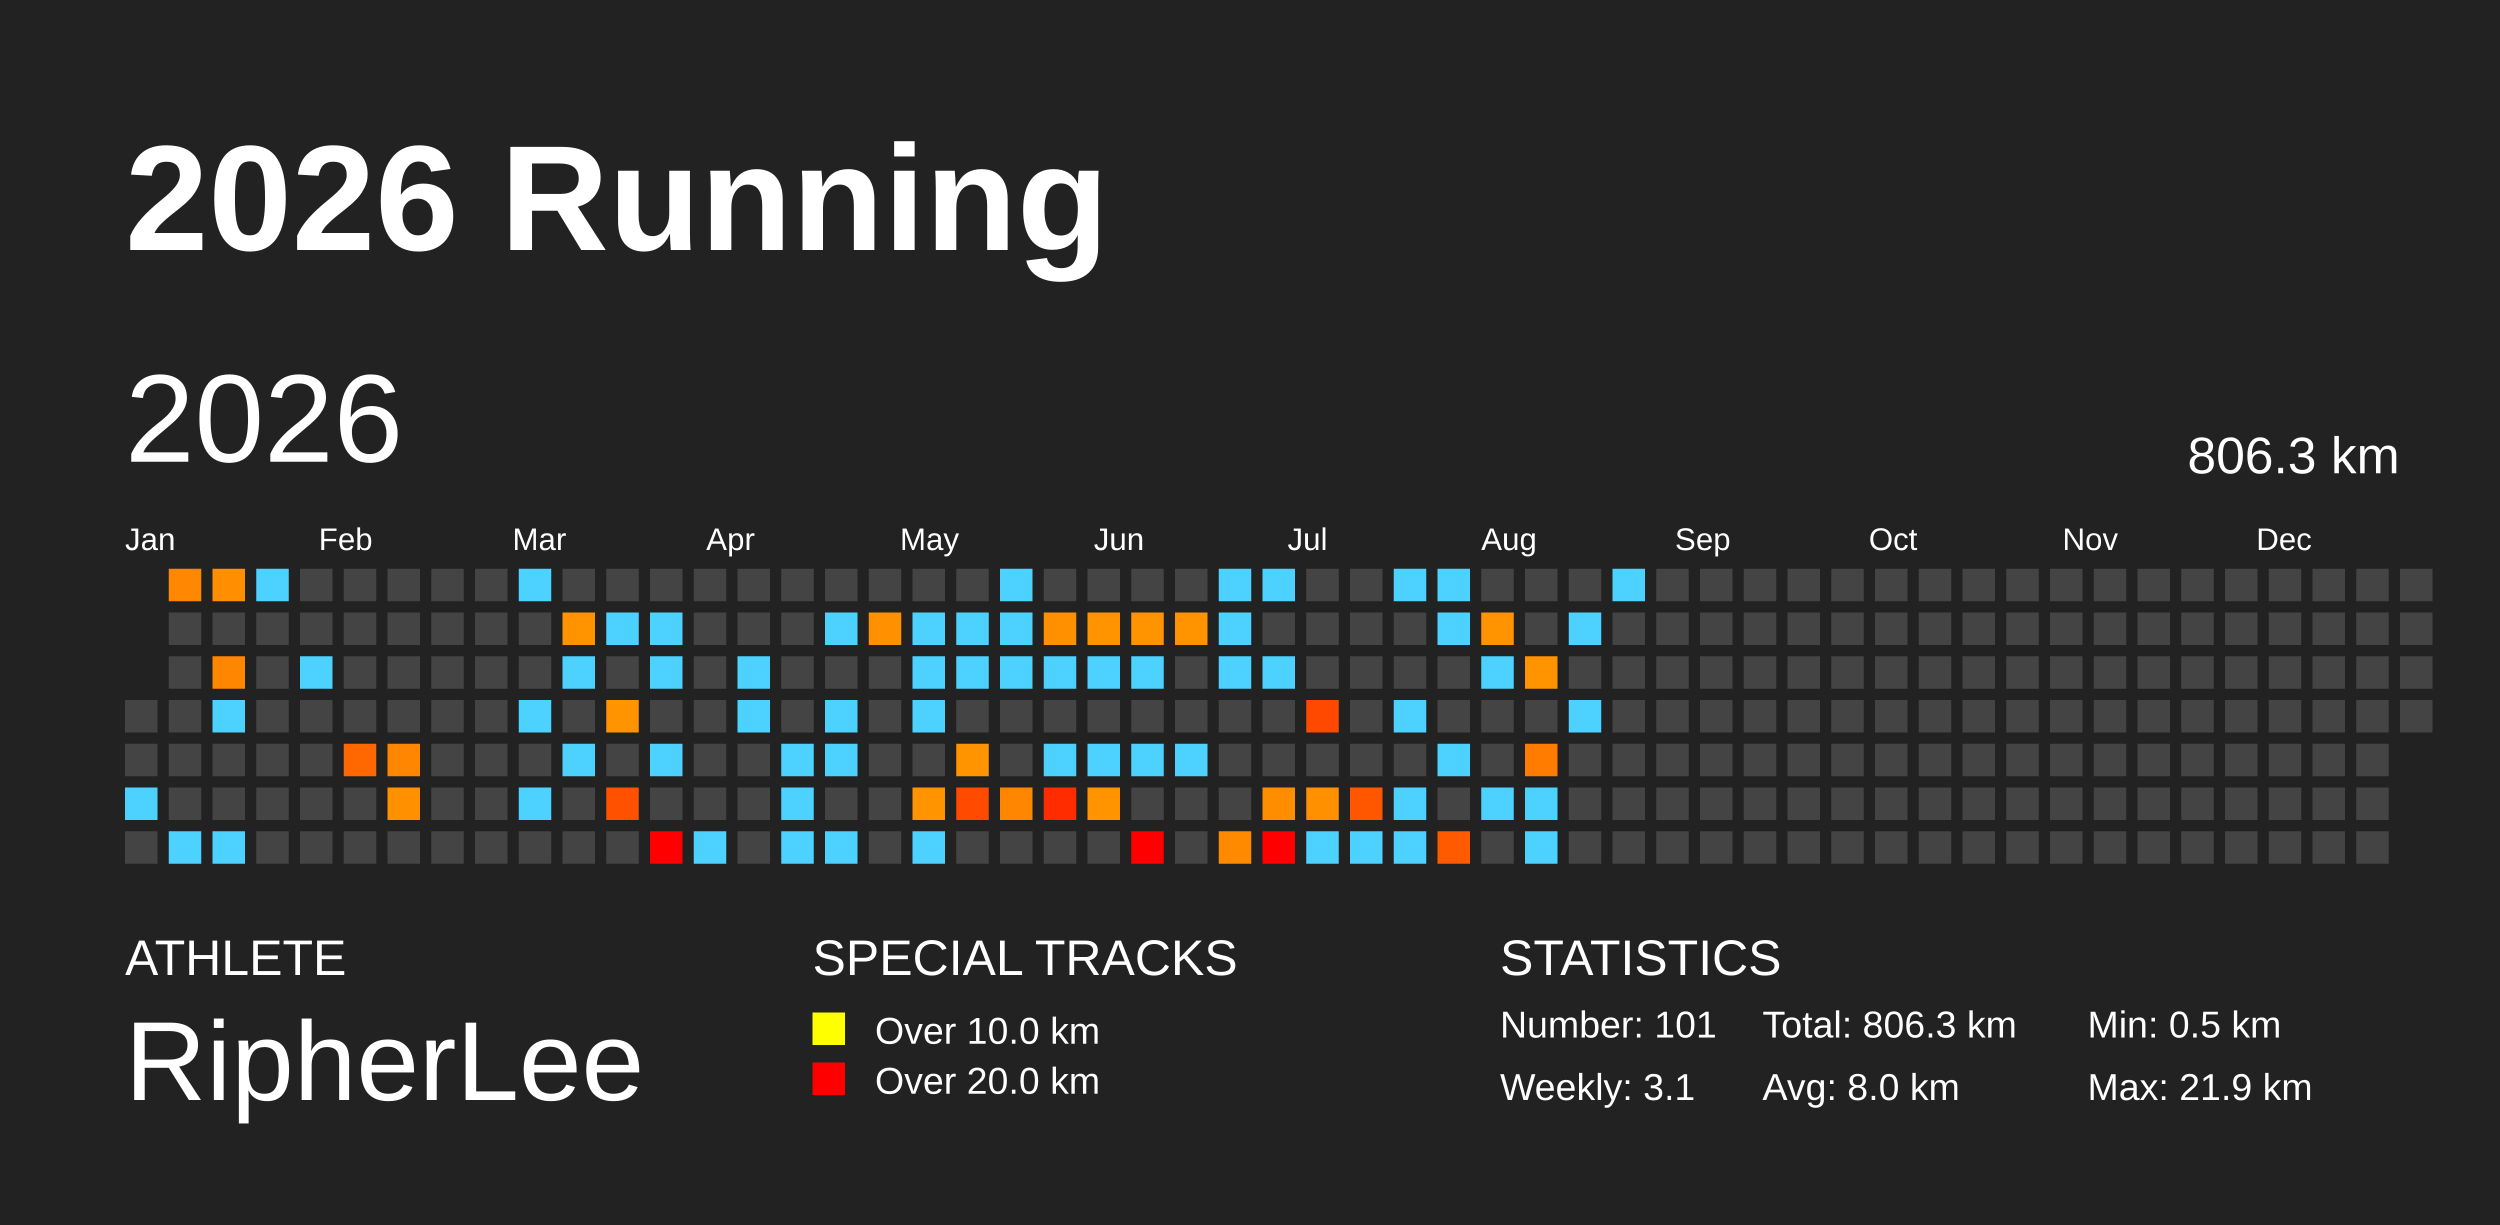
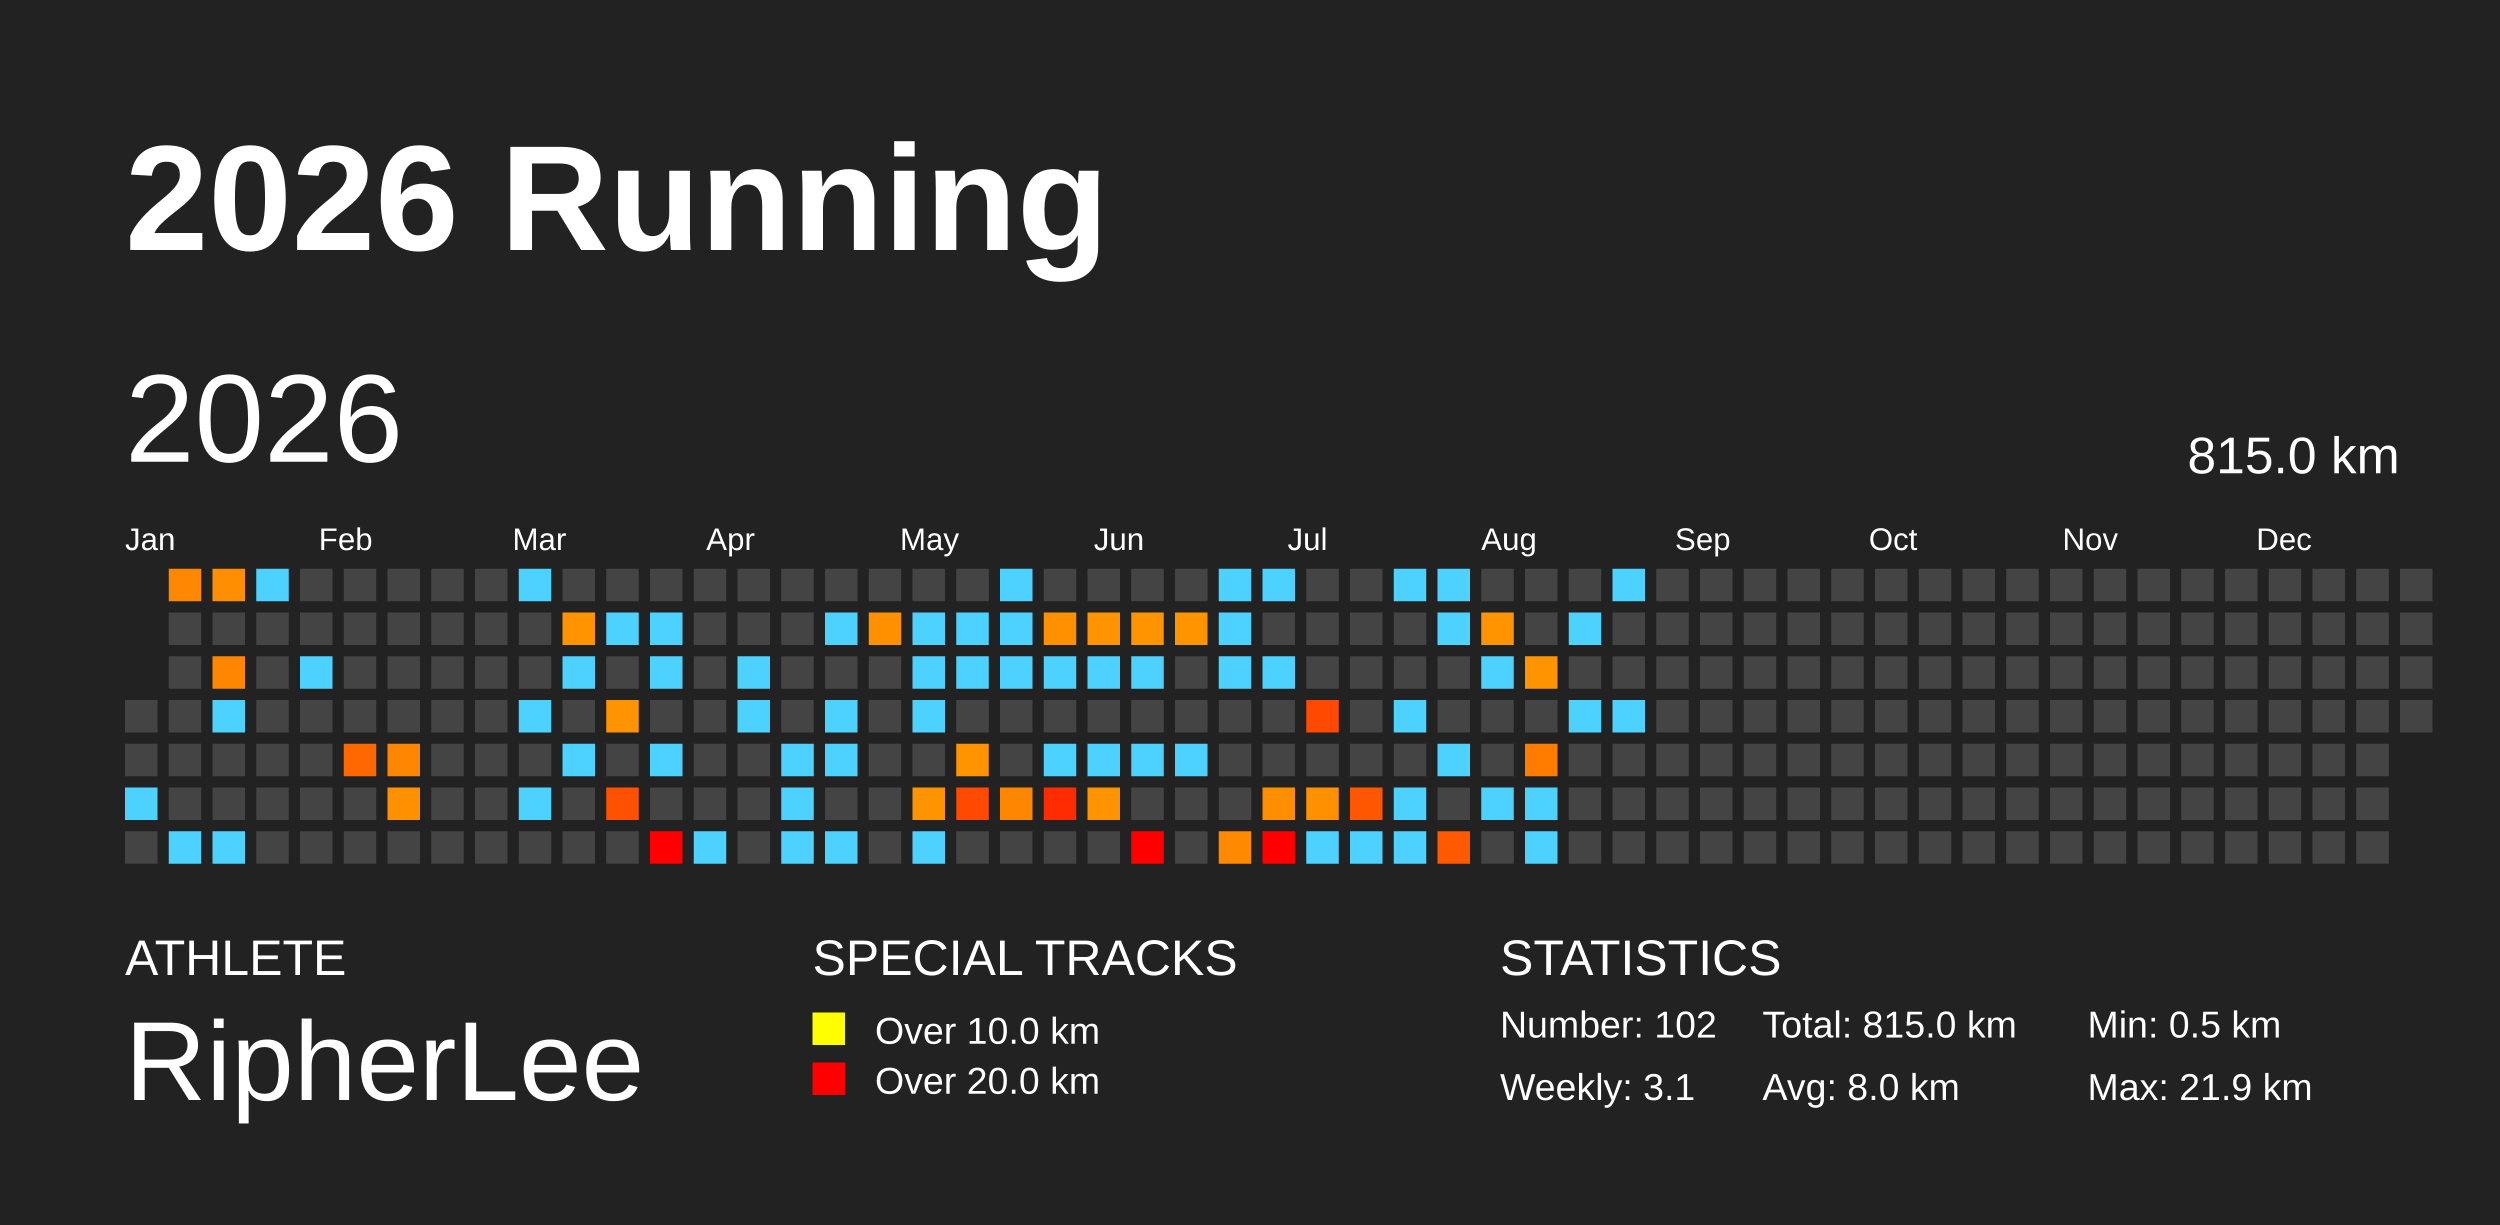
<svg xmlns="http://www.w3.org/2000/svg" baseProfile="full" height="98mm" version="1.1" viewBox="0,0,200,98" width="200mm">
  <defs />
  <rect fill="#222222" height="98" width="200" x="0" y="0" />
  <text fill="#FFFFFF" style="font-size:12px; font-family:Arial; font-weight:bold;" x="10" y="20">2026 Running</text>
  <text fill="#FFFFFF" style="font-size:4px; font-family:Arial" x="10" y="78">ATHLETE</text>
  <text fill="#FFFFFF" style="font-size:9px; font-family:Arial" x="10" y="88">RipherLee</text>
  <text fill="#FFFFFF" style="font-size:4px; font-family:Arial" x="65" y="78">SPECIAL TRACKS</text>
  <rect fill="yellow" height="2.6" width="2.6" x="65" y="81" />
  <text fill="#FFFFFF" style="font-size:3px; font-family:Arial" x="70" y="83.5">Over 10.0 km</text>
  <rect fill="red" height="2.6" width="2.6" x="65" y="85" />
  <text fill="#FFFFFF" style="font-size:3px; font-family:Arial" x="70" y="87.5">Over 20.0 km</text>
  <text fill="#FFFFFF" style="font-size:4px; font-family:Arial" x="120" y="78">STATISTICS</text>
-   <text fill="#FFFFFF" style="font-size:3px; font-family:Arial" x="120" y="83">Number: 101</text>
+   <text fill="#FFFFFF" style="font-size:3px; font-family:Arial" x="120" y="83">Number: 102</text>
  <text fill="#FFFFFF" style="font-size:3px; font-family:Arial" x="120" y="88">Weekly: 3.1</text>
-   <text fill="#FFFFFF" style="font-size:3px; font-family:Arial" x="141" y="83">Total: 806.3 km</text>
+   <text fill="#FFFFFF" style="font-size:3px; font-family:Arial" x="141" y="83">Total: 815.0 km</text>
  <text fill="#FFFFFF" style="font-size:3px; font-family:Arial" x="141" y="88">Avg: 8.0 km</text>
  <text fill="#FFFFFF" style="font-size:3px; font-family:Arial" x="167" y="83">Min: 0.5 km</text>
  <text fill="#FFFFFF" style="font-size:3px; font-family:Arial" x="167" y="88">Max: 21.9 km</text>
  <text dominant-baseline="hanging" fill="#FFFFFF" style="font-size:10.0px; font-family:Arial;" x="10" y="30">2026</text>
-   <text dominant-baseline="hanging" fill="#FFFFFF" style="font-size:4.125px; font-family:Arial;" x="175" y="35">806.3 km</text>
+   <text dominant-baseline="hanging" fill="#FFFFFF" style="font-size:4.125px; font-family:Arial;" x="175" y="35">815.0 km</text>
  <text fill="#FFFFFF" style="font-size:2.5px; font-family:Arial" x="10.0" y="44">Jan</text>
  <text fill="#FFFFFF" style="font-size:2.5px; font-family:Arial" x="25.5" y="44">Feb</text>
  <text fill="#FFFFFF" style="font-size:2.5px; font-family:Arial" x="41.0" y="44">Mar</text>
  <text fill="#FFFFFF" style="font-size:2.5px; font-family:Arial" x="56.5" y="44">Apr</text>
  <text fill="#FFFFFF" style="font-size:2.5px; font-family:Arial" x="72.0" y="44">May</text>
  <text fill="#FFFFFF" style="font-size:2.5px; font-family:Arial" x="87.5" y="44">Jun</text>
  <text fill="#FFFFFF" style="font-size:2.5px; font-family:Arial" x="103.0" y="44">Jul</text>
  <text fill="#FFFFFF" style="font-size:2.5px; font-family:Arial" x="118.5" y="44">Aug</text>
  <text fill="#FFFFFF" style="font-size:2.5px; font-family:Arial" x="134.0" y="44">Sep</text>
  <text fill="#FFFFFF" style="font-size:2.5px; font-family:Arial" x="149.5" y="44">Oct</text>
  <text fill="#FFFFFF" style="font-size:2.5px; font-family:Arial" x="165.0" y="44">Nov</text>
  <text fill="#FFFFFF" style="font-size:2.5px; font-family:Arial" x="180.5" y="44">Dec</text>
  <rect fill="#444444" height="2.6" width="2.6" x="10.0" y="56.0" />
  <rect fill="#444444" height="2.6" width="2.6" x="10.0" y="59.5" />
  <rect fill="#4dd2ff" height="2.6" width="2.6" x="10.0" y="63.0" />
  <rect fill="#444444" height="2.6" width="2.6" x="10.0" y="66.5" />
  <rect fill="#ff8800" height="2.6" width="2.6" x="13.5" y="45.5" />
  <rect fill="#444444" height="2.6" width="2.6" x="13.5" y="49.0" />
  <rect fill="#444444" height="2.6" width="2.6" x="13.5" y="52.5" />
  <rect fill="#444444" height="2.6" width="2.6" x="13.5" y="56.0" />
  <rect fill="#444444" height="2.6" width="2.6" x="13.5" y="59.5" />
  <rect fill="#444444" height="2.6" width="2.6" x="13.5" y="63.0" />
  <rect fill="#4dd2ff" height="2.6" width="2.6" x="13.5" y="66.5" />
  <rect fill="#ff8f00" height="2.6" width="2.6" x="17.0" y="45.5" />
  <rect fill="#444444" height="2.6" width="2.6" x="17.0" y="49.0" />
  <rect fill="#ff8600" height="2.6" width="2.6" x="17.0" y="52.5" />
  <rect fill="#4dd2ff" height="2.6" width="2.6" x="17.0" y="56.0" />
  <rect fill="#444444" height="2.6" width="2.6" x="17.0" y="59.5" />
  <rect fill="#444444" height="2.6" width="2.6" x="17.0" y="63.0" />
  <rect fill="#4dd2ff" height="2.6" width="2.6" x="17.0" y="66.5" />
  <rect fill="#4dd2ff" height="2.6" width="2.6" x="20.5" y="45.5" />
  <rect fill="#444444" height="2.6" width="2.6" x="20.5" y="49.0" />
  <rect fill="#444444" height="2.6" width="2.6" x="20.5" y="52.5" />
  <rect fill="#444444" height="2.6" width="2.6" x="20.5" y="56.0" />
  <rect fill="#444444" height="2.6" width="2.6" x="20.5" y="59.5" />
  <rect fill="#444444" height="2.6" width="2.6" x="20.5" y="63.0" />
  <rect fill="#444444" height="2.6" width="2.6" x="20.5" y="66.5" />
  <rect fill="#444444" height="2.6" width="2.6" x="24.0" y="45.5" />
  <rect fill="#444444" height="2.6" width="2.6" x="24.0" y="49.0" />
  <rect fill="#4dd2ff" height="2.6" width="2.6" x="24.0" y="52.5" />
  <rect fill="#444444" height="2.6" width="2.6" x="24.0" y="56.0" />
  <rect fill="#444444" height="2.6" width="2.6" x="24.0" y="59.5" />
  <rect fill="#444444" height="2.6" width="2.6" x="24.0" y="63.0" />
  <rect fill="#444444" height="2.6" width="2.6" x="24.0" y="66.5" />
  <rect fill="#444444" height="2.6" width="2.6" x="27.5" y="45.5" />
  <rect fill="#444444" height="2.6" width="2.6" x="27.5" y="49.0" />
  <rect fill="#444444" height="2.6" width="2.6" x="27.5" y="52.5" />
  <rect fill="#444444" height="2.6" width="2.6" x="27.5" y="56.0" />
  <rect fill="#ff6800" height="2.6" width="2.6" x="27.5" y="59.5" />
  <rect fill="#444444" height="2.6" width="2.6" x="27.5" y="63.0" />
  <rect fill="#444444" height="2.6" width="2.6" x="27.5" y="66.5" />
  <rect fill="#444444" height="2.6" width="2.6" x="31.0" y="45.5" />
  <rect fill="#444444" height="2.6" width="2.6" x="31.0" y="49.0" />
  <rect fill="#444444" height="2.6" width="2.6" x="31.0" y="52.5" />
  <rect fill="#444444" height="2.6" width="2.6" x="31.0" y="56.0" />
  <rect fill="#ff8600" height="2.6" width="2.6" x="31.0" y="59.5" />
  <rect fill="#ff9100" height="2.6" width="2.6" x="31.0" y="63.0" />
  <rect fill="#444444" height="2.6" width="2.6" x="31.0" y="66.5" />
  <rect fill="#444444" height="2.6" width="2.6" x="34.5" y="45.5" />
  <rect fill="#444444" height="2.6" width="2.6" x="34.5" y="49.0" />
  <rect fill="#444444" height="2.6" width="2.6" x="34.5" y="52.5" />
  <rect fill="#444444" height="2.6" width="2.6" x="34.5" y="56.0" />
  <rect fill="#444444" height="2.6" width="2.6" x="34.5" y="59.5" />
  <rect fill="#444444" height="2.6" width="2.6" x="34.5" y="63.0" />
  <rect fill="#444444" height="2.6" width="2.6" x="34.5" y="66.5" />
  <rect fill="#444444" height="2.6" width="2.6" x="38.0" y="45.5" />
  <rect fill="#444444" height="2.6" width="2.6" x="38.0" y="49.0" />
  <rect fill="#444444" height="2.6" width="2.6" x="38.0" y="52.5" />
  <rect fill="#444444" height="2.6" width="2.6" x="38.0" y="56.0" />
  <rect fill="#444444" height="2.6" width="2.6" x="38.0" y="59.5" />
  <rect fill="#444444" height="2.6" width="2.6" x="38.0" y="63.0" />
  <rect fill="#444444" height="2.6" width="2.6" x="38.0" y="66.5" />
  <rect fill="#4dd2ff" height="2.6" width="2.6" x="41.5" y="45.5" />
  <rect fill="#444444" height="2.6" width="2.6" x="41.5" y="49.0" />
  <rect fill="#444444" height="2.6" width="2.6" x="41.5" y="52.5" />
  <rect fill="#4dd2ff" height="2.6" width="2.6" x="41.5" y="56.0" />
  <rect fill="#444444" height="2.6" width="2.6" x="41.5" y="59.5" />
  <rect fill="#4dd2ff" height="2.6" width="2.6" x="41.5" y="63.0" />
  <rect fill="#444444" height="2.6" width="2.6" x="41.5" y="66.5" />
  <rect fill="#444444" height="2.6" width="2.6" x="45.0" y="45.5" />
  <rect fill="#ff9400" height="2.6" width="2.6" x="45.0" y="49.0" />
  <rect fill="#4dd2ff" height="2.6" width="2.6" x="45.0" y="52.5" />
  <rect fill="#444444" height="2.6" width="2.6" x="45.0" y="56.0" />
  <rect fill="#4dd2ff" height="2.6" width="2.6" x="45.0" y="59.5" />
  <rect fill="#444444" height="2.6" width="2.6" x="45.0" y="63.0" />
  <rect fill="#444444" height="2.6" width="2.6" x="45.0" y="66.5" />
  <rect fill="#444444" height="2.6" width="2.6" x="48.5" y="45.5" />
  <rect fill="#4dd2ff" height="2.6" width="2.6" x="48.5" y="49.0" />
  <rect fill="#444444" height="2.6" width="2.6" x="48.5" y="52.5" />
  <rect fill="#ff9400" height="2.6" width="2.6" x="48.5" y="56.0" />
  <rect fill="#444444" height="2.6" width="2.6" x="48.5" y="59.5" />
  <rect fill="#ff5100" height="2.6" width="2.6" x="48.5" y="63.0" />
  <rect fill="#444444" height="2.6" width="2.6" x="48.5" y="66.5" />
  <rect fill="#444444" height="2.6" width="2.6" x="52.0" y="45.5" />
  <rect fill="#4dd2ff" height="2.6" width="2.6" x="52.0" y="49.0" />
  <rect fill="#4dd2ff" height="2.6" width="2.6" x="52.0" y="52.5" />
  <rect fill="#444444" height="2.6" width="2.6" x="52.0" y="56.0" />
  <rect fill="#4dd2ff" height="2.6" width="2.6" x="52.0" y="59.5" />
  <rect fill="#444444" height="2.6" width="2.6" x="52.0" y="63.0" />
  <rect fill="red" height="2.6" width="2.6" x="52.0" y="66.5" />
  <rect fill="#444444" height="2.6" width="2.6" x="55.5" y="45.5" />
  <rect fill="#444444" height="2.6" width="2.6" x="55.5" y="49.0" />
  <rect fill="#444444" height="2.6" width="2.6" x="55.5" y="52.5" />
  <rect fill="#444444" height="2.6" width="2.6" x="55.5" y="56.0" />
  <rect fill="#444444" height="2.6" width="2.6" x="55.5" y="59.5" />
  <rect fill="#444444" height="2.6" width="2.6" x="55.5" y="63.0" />
  <rect fill="#4dd2ff" height="2.6" width="2.6" x="55.5" y="66.5" />
  <rect fill="#444444" height="2.6" width="2.6" x="59.0" y="45.5" />
  <rect fill="#444444" height="2.6" width="2.6" x="59.0" y="49.0" />
  <rect fill="#4dd2ff" height="2.6" width="2.6" x="59.0" y="52.5" />
  <rect fill="#4dd2ff" height="2.6" width="2.6" x="59.0" y="56.0" />
  <rect fill="#444444" height="2.6" width="2.6" x="59.0" y="59.5" />
  <rect fill="#444444" height="2.6" width="2.6" x="59.0" y="63.0" />
  <rect fill="#444444" height="2.6" width="2.6" x="59.0" y="66.5" />
  <rect fill="#444444" height="2.6" width="2.6" x="62.5" y="45.5" />
  <rect fill="#444444" height="2.6" width="2.6" x="62.5" y="49.0" />
  <rect fill="#444444" height="2.6" width="2.6" x="62.5" y="52.5" />
  <rect fill="#444444" height="2.6" width="2.6" x="62.5" y="56.0" />
  <rect fill="#4dd2ff" height="2.6" width="2.6" x="62.5" y="59.5" />
  <rect fill="#4dd2ff" height="2.6" width="2.6" x="62.5" y="63.0" />
  <rect fill="#4dd2ff" height="2.6" width="2.6" x="62.5" y="66.5" />
  <rect fill="#444444" height="2.6" width="2.6" x="66.0" y="45.5" />
  <rect fill="#4dd2ff" height="2.6" width="2.6" x="66.0" y="49.0" />
  <rect fill="#444444" height="2.6" width="2.6" x="66.0" y="52.5" />
  <rect fill="#4dd2ff" height="2.6" width="2.6" x="66.0" y="56.0" />
  <rect fill="#4dd2ff" height="2.6" width="2.6" x="66.0" y="59.5" />
  <rect fill="#444444" height="2.6" width="2.6" x="66.0" y="63.0" />
  <rect fill="#4dd2ff" height="2.6" width="2.6" x="66.0" y="66.5" />
  <rect fill="#444444" height="2.6" width="2.6" x="69.5" y="45.5" />
  <rect fill="#ff9100" height="2.6" width="2.6" x="69.5" y="49.0" />
  <rect fill="#444444" height="2.6" width="2.6" x="69.5" y="52.5" />
  <rect fill="#444444" height="2.6" width="2.6" x="69.5" y="56.0" />
  <rect fill="#444444" height="2.6" width="2.6" x="69.5" y="59.5" />
  <rect fill="#444444" height="2.6" width="2.6" x="69.5" y="63.0" />
  <rect fill="#444444" height="2.6" width="2.6" x="69.5" y="66.5" />
  <rect fill="#444444" height="2.6" width="2.6" x="73.0" y="45.5" />
  <rect fill="#4dd2ff" height="2.6" width="2.6" x="73.0" y="49.0" />
  <rect fill="#4dd2ff" height="2.6" width="2.6" x="73.0" y="52.5" />
  <rect fill="#4dd2ff" height="2.6" width="2.6" x="73.0" y="56.0" />
  <rect fill="#444444" height="2.6" width="2.6" x="73.0" y="59.5" />
  <rect fill="#ff9400" height="2.6" width="2.6" x="73.0" y="63.0" />
  <rect fill="#4dd2ff" height="2.6" width="2.6" x="73.0" y="66.5" />
  <rect fill="#444444" height="2.6" width="2.6" x="76.5" y="45.5" />
  <rect fill="#4dd2ff" height="2.6" width="2.6" x="76.5" y="49.0" />
  <rect fill="#4dd2ff" height="2.6" width="2.6" x="76.5" y="52.5" />
  <rect fill="#444444" height="2.6" width="2.6" x="76.5" y="56.0" />
  <rect fill="#ff9300" height="2.6" width="2.6" x="76.5" y="59.5" />
  <rect fill="#ff4a00" height="2.6" width="2.6" x="76.5" y="63.0" />
  <rect fill="#444444" height="2.6" width="2.6" x="76.5" y="66.5" />
  <rect fill="#4dd2ff" height="2.6" width="2.6" x="80.0" y="45.5" />
  <rect fill="#4dd2ff" height="2.6" width="2.6" x="80.0" y="49.0" />
  <rect fill="#4dd2ff" height="2.6" width="2.6" x="80.0" y="52.5" />
  <rect fill="#444444" height="2.6" width="2.6" x="80.0" y="56.0" />
  <rect fill="#444444" height="2.6" width="2.6" x="80.0" y="59.5" />
  <rect fill="#ff8700" height="2.6" width="2.6" x="80.0" y="63.0" />
  <rect fill="#444444" height="2.6" width="2.6" x="80.0" y="66.5" />
  <rect fill="#444444" height="2.6" width="2.6" x="83.5" y="45.5" />
  <rect fill="#ff9000" height="2.6" width="2.6" x="83.5" y="49.0" />
  <rect fill="#4dd2ff" height="2.6" width="2.6" x="83.5" y="52.5" />
  <rect fill="#444444" height="2.6" width="2.6" x="83.5" y="56.0" />
  <rect fill="#4dd2ff" height="2.6" width="2.6" x="83.5" y="59.5" />
  <rect fill="#ff2c00" height="2.6" width="2.6" x="83.5" y="63.0" />
  <rect fill="#444444" height="2.6" width="2.6" x="83.5" y="66.5" />
  <rect fill="#444444" height="2.6" width="2.6" x="87.0" y="45.5" />
  <rect fill="#ff9400" height="2.6" width="2.6" x="87.0" y="49.0" />
  <rect fill="#4dd2ff" height="2.6" width="2.6" x="87.0" y="52.5" />
  <rect fill="#444444" height="2.6" width="2.6" x="87.0" y="56.0" />
  <rect fill="#4dd2ff" height="2.6" width="2.6" x="87.0" y="59.5" />
  <rect fill="#ff9300" height="2.6" width="2.6" x="87.0" y="63.0" />
  <rect fill="#444444" height="2.6" width="2.6" x="87.0" y="66.5" />
  <rect fill="#444444" height="2.6" width="2.6" x="90.5" y="45.5" />
  <rect fill="#ff9400" height="2.6" width="2.6" x="90.5" y="49.0" />
  <rect fill="#4dd2ff" height="2.6" width="2.6" x="90.5" y="52.5" />
  <rect fill="#444444" height="2.6" width="2.6" x="90.5" y="56.0" />
  <rect fill="#4dd2ff" height="2.6" width="2.6" x="90.5" y="59.5" />
  <rect fill="#444444" height="2.6" width="2.6" x="90.5" y="63.0" />
  <rect fill="red" height="2.6" width="2.6" x="90.5" y="66.5" />
  <rect fill="#444444" height="2.6" width="2.6" x="94.0" y="45.5" />
  <rect fill="#ff9400" height="2.6" width="2.6" x="94.0" y="49.0" />
  <rect fill="#444444" height="2.6" width="2.6" x="94.0" y="52.5" />
  <rect fill="#444444" height="2.6" width="2.6" x="94.0" y="56.0" />
  <rect fill="#4dd2ff" height="2.6" width="2.6" x="94.0" y="59.5" />
  <rect fill="#444444" height="2.6" width="2.6" x="94.0" y="63.0" />
  <rect fill="#444444" height="2.6" width="2.6" x="94.0" y="66.5" />
  <rect fill="#4dd2ff" height="2.6" width="2.6" x="97.5" y="45.5" />
  <rect fill="#4dd2ff" height="2.6" width="2.6" x="97.5" y="49.0" />
  <rect fill="#4dd2ff" height="2.6" width="2.6" x="97.5" y="52.5" />
  <rect fill="#444444" height="2.6" width="2.6" x="97.5" y="56.0" />
  <rect fill="#444444" height="2.6" width="2.6" x="97.5" y="59.5" />
  <rect fill="#444444" height="2.6" width="2.6" x="97.5" y="63.0" />
  <rect fill="#ff8a00" height="2.6" width="2.6" x="97.5" y="66.5" />
  <rect fill="#4dd2ff" height="2.6" width="2.6" x="101.0" y="45.5" />
  <rect fill="#444444" height="2.6" width="2.6" x="101.0" y="49.0" />
  <rect fill="#4dd2ff" height="2.6" width="2.6" x="101.0" y="52.5" />
  <rect fill="#444444" height="2.6" width="2.6" x="101.0" y="56.0" />
  <rect fill="#444444" height="2.6" width="2.6" x="101.0" y="59.5" />
  <rect fill="#ff8d00" height="2.6" width="2.6" x="101.0" y="63.0" />
  <rect fill="red" height="2.6" width="2.6" x="101.0" y="66.5" />
  <rect fill="#444444" height="2.6" width="2.6" x="104.5" y="45.5" />
  <rect fill="#444444" height="2.6" width="2.6" x="104.5" y="49.0" />
  <rect fill="#444444" height="2.6" width="2.6" x="104.5" y="52.5" />
  <rect fill="#ff4900" height="2.6" width="2.6" x="104.5" y="56.0" />
  <rect fill="#444444" height="2.6" width="2.6" x="104.5" y="59.5" />
  <rect fill="#ff9000" height="2.6" width="2.6" x="104.5" y="63.0" />
  <rect fill="#4dd2ff" height="2.6" width="2.6" x="104.5" y="66.5" />
  <rect fill="#444444" height="2.6" width="2.6" x="108.0" y="45.5" />
  <rect fill="#444444" height="2.6" width="2.6" x="108.0" y="49.0" />
  <rect fill="#444444" height="2.6" width="2.6" x="108.0" y="52.5" />
  <rect fill="#444444" height="2.6" width="2.6" x="108.0" y="56.0" />
  <rect fill="#444444" height="2.6" width="2.6" x="108.0" y="59.5" />
  <rect fill="#ff5600" height="2.6" width="2.6" x="108.0" y="63.0" />
  <rect fill="#4dd2ff" height="2.6" width="2.6" x="108.0" y="66.5" />
  <rect fill="#4dd2ff" height="2.6" width="2.6" x="111.5" y="45.5" />
  <rect fill="#444444" height="2.6" width="2.6" x="111.5" y="49.0" />
  <rect fill="#444444" height="2.6" width="2.6" x="111.5" y="52.5" />
  <rect fill="#4dd2ff" height="2.6" width="2.6" x="111.5" y="56.0" />
  <rect fill="#444444" height="2.6" width="2.6" x="111.5" y="59.5" />
  <rect fill="#4dd2ff" height="2.6" width="2.6" x="111.5" y="63.0" />
  <rect fill="#4dd2ff" height="2.6" width="2.6" x="111.5" y="66.5" />
  <rect fill="#4dd2ff" height="2.6" width="2.6" x="115.0" y="45.5" />
  <rect fill="#4dd2ff" height="2.6" width="2.6" x="115.0" y="49.0" />
  <rect fill="#444444" height="2.6" width="2.6" x="115.0" y="52.5" />
  <rect fill="#444444" height="2.6" width="2.6" x="115.0" y="56.0" />
  <rect fill="#4dd2ff" height="2.6" width="2.6" x="115.0" y="59.5" />
  <rect fill="#444444" height="2.6" width="2.6" x="115.0" y="63.0" />
  <rect fill="#ff5a00" height="2.6" width="2.6" x="115.0" y="66.5" />
  <rect fill="#444444" height="2.6" width="2.6" x="118.5" y="45.5" />
  <rect fill="#ff9300" height="2.6" width="2.6" x="118.5" y="49.0" />
  <rect fill="#4dd2ff" height="2.6" width="2.6" x="118.5" y="52.5" />
  <rect fill="#444444" height="2.6" width="2.6" x="118.5" y="56.0" />
  <rect fill="#444444" height="2.6" width="2.6" x="118.5" y="59.5" />
  <rect fill="#4dd2ff" height="2.6" width="2.6" x="118.5" y="63.0" />
  <rect fill="#444444" height="2.6" width="2.6" x="118.5" y="66.5" />
  <rect fill="#444444" height="2.6" width="2.6" x="122.0" y="45.5" />
  <rect fill="#444444" height="2.6" width="2.6" x="122.0" y="49.0" />
  <rect fill="#ff9400" height="2.6" width="2.6" x="122.0" y="52.5" />
  <rect fill="#444444" height="2.6" width="2.6" x="122.0" y="56.0" />
  <rect fill="#ff7c00" height="2.6" width="2.6" x="122.0" y="59.5" />
  <rect fill="#4dd2ff" height="2.6" width="2.6" x="122.0" y="63.0" />
  <rect fill="#4dd2ff" height="2.6" width="2.6" x="122.0" y="66.5" />
  <rect fill="#444444" height="2.6" width="2.6" x="125.5" y="45.5" />
  <rect fill="#4dd2ff" height="2.6" width="2.6" x="125.5" y="49.0" />
  <rect fill="#444444" height="2.6" width="2.6" x="125.5" y="52.5" />
  <rect fill="#4dd2ff" height="2.6" width="2.6" x="125.5" y="56.0" />
  <rect fill="#444444" height="2.6" width="2.6" x="125.5" y="59.5" />
  <rect fill="#444444" height="2.6" width="2.6" x="125.5" y="63.0" />
  <rect fill="#444444" height="2.6" width="2.6" x="125.5" y="66.5" />
  <rect fill="#4dd2ff" height="2.6" width="2.6" x="129.0" y="45.5" />
  <rect fill="#444444" height="2.6" width="2.6" x="129.0" y="49.0" />
  <rect fill="#444444" height="2.6" width="2.6" x="129.0" y="52.5" />
-   <rect fill="#444444" height="2.6" width="2.6" x="129.0" y="56.0" />
+   <rect fill="#4dd2ff" height="2.6" width="2.6" x="129.0" y="56.0" />
  <rect fill="#444444" height="2.6" width="2.6" x="129.0" y="59.5" />
  <rect fill="#444444" height="2.6" width="2.6" x="129.0" y="63.0" />
  <rect fill="#444444" height="2.6" width="2.6" x="129.0" y="66.5" />
  <rect fill="#444444" height="2.6" width="2.6" x="132.5" y="45.5" />
  <rect fill="#444444" height="2.6" width="2.6" x="132.5" y="49.0" />
  <rect fill="#444444" height="2.6" width="2.6" x="132.5" y="52.5" />
  <rect fill="#444444" height="2.6" width="2.6" x="132.5" y="56.0" />
  <rect fill="#444444" height="2.6" width="2.6" x="132.5" y="59.5" />
  <rect fill="#444444" height="2.6" width="2.6" x="132.5" y="63.0" />
  <rect fill="#444444" height="2.6" width="2.6" x="132.5" y="66.5" />
  <rect fill="#444444" height="2.6" width="2.6" x="136.0" y="45.5" />
  <rect fill="#444444" height="2.6" width="2.6" x="136.0" y="49.0" />
  <rect fill="#444444" height="2.6" width="2.6" x="136.0" y="52.5" />
  <rect fill="#444444" height="2.6" width="2.6" x="136.0" y="56.0" />
  <rect fill="#444444" height="2.6" width="2.6" x="136.0" y="59.5" />
  <rect fill="#444444" height="2.6" width="2.6" x="136.0" y="63.0" />
  <rect fill="#444444" height="2.6" width="2.6" x="136.0" y="66.5" />
  <rect fill="#444444" height="2.6" width="2.6" x="139.5" y="45.5" />
  <rect fill="#444444" height="2.6" width="2.6" x="139.5" y="49.0" />
  <rect fill="#444444" height="2.6" width="2.6" x="139.5" y="52.5" />
  <rect fill="#444444" height="2.6" width="2.6" x="139.5" y="56.0" />
  <rect fill="#444444" height="2.6" width="2.6" x="139.5" y="59.5" />
  <rect fill="#444444" height="2.6" width="2.6" x="139.5" y="63.0" />
  <rect fill="#444444" height="2.6" width="2.6" x="139.5" y="66.5" />
  <rect fill="#444444" height="2.6" width="2.6" x="143.0" y="45.5" />
  <rect fill="#444444" height="2.6" width="2.6" x="143.0" y="49.0" />
  <rect fill="#444444" height="2.6" width="2.6" x="143.0" y="52.5" />
  <rect fill="#444444" height="2.6" width="2.6" x="143.0" y="56.0" />
  <rect fill="#444444" height="2.6" width="2.6" x="143.0" y="59.5" />
  <rect fill="#444444" height="2.6" width="2.6" x="143.0" y="63.0" />
  <rect fill="#444444" height="2.6" width="2.6" x="143.0" y="66.5" />
  <rect fill="#444444" height="2.6" width="2.6" x="146.5" y="45.5" />
  <rect fill="#444444" height="2.6" width="2.6" x="146.5" y="49.0" />
  <rect fill="#444444" height="2.6" width="2.6" x="146.5" y="52.5" />
  <rect fill="#444444" height="2.6" width="2.6" x="146.5" y="56.0" />
  <rect fill="#444444" height="2.6" width="2.6" x="146.5" y="59.5" />
  <rect fill="#444444" height="2.6" width="2.6" x="146.5" y="63.0" />
  <rect fill="#444444" height="2.6" width="2.6" x="146.5" y="66.5" />
  <rect fill="#444444" height="2.6" width="2.6" x="150.0" y="45.5" />
  <rect fill="#444444" height="2.6" width="2.6" x="150.0" y="49.0" />
  <rect fill="#444444" height="2.6" width="2.6" x="150.0" y="52.5" />
  <rect fill="#444444" height="2.6" width="2.6" x="150.0" y="56.0" />
  <rect fill="#444444" height="2.6" width="2.6" x="150.0" y="59.5" />
  <rect fill="#444444" height="2.6" width="2.6" x="150.0" y="63.0" />
  <rect fill="#444444" height="2.6" width="2.6" x="150.0" y="66.5" />
  <rect fill="#444444" height="2.6" width="2.6" x="153.5" y="45.5" />
  <rect fill="#444444" height="2.6" width="2.6" x="153.5" y="49.0" />
  <rect fill="#444444" height="2.6" width="2.6" x="153.5" y="52.5" />
  <rect fill="#444444" height="2.6" width="2.6" x="153.5" y="56.0" />
  <rect fill="#444444" height="2.6" width="2.6" x="153.5" y="59.5" />
  <rect fill="#444444" height="2.6" width="2.6" x="153.5" y="63.0" />
  <rect fill="#444444" height="2.6" width="2.6" x="153.5" y="66.5" />
  <rect fill="#444444" height="2.6" width="2.6" x="157.0" y="45.5" />
  <rect fill="#444444" height="2.6" width="2.6" x="157.0" y="49.0" />
  <rect fill="#444444" height="2.6" width="2.6" x="157.0" y="52.5" />
  <rect fill="#444444" height="2.6" width="2.6" x="157.0" y="56.0" />
  <rect fill="#444444" height="2.6" width="2.6" x="157.0" y="59.5" />
  <rect fill="#444444" height="2.6" width="2.6" x="157.0" y="63.0" />
  <rect fill="#444444" height="2.6" width="2.6" x="157.0" y="66.5" />
  <rect fill="#444444" height="2.6" width="2.6" x="160.5" y="45.5" />
  <rect fill="#444444" height="2.6" width="2.6" x="160.5" y="49.0" />
  <rect fill="#444444" height="2.6" width="2.6" x="160.5" y="52.5" />
  <rect fill="#444444" height="2.6" width="2.6" x="160.5" y="56.0" />
  <rect fill="#444444" height="2.6" width="2.6" x="160.5" y="59.5" />
  <rect fill="#444444" height="2.6" width="2.6" x="160.5" y="63.0" />
  <rect fill="#444444" height="2.6" width="2.6" x="160.5" y="66.5" />
  <rect fill="#444444" height="2.6" width="2.6" x="164.0" y="45.5" />
  <rect fill="#444444" height="2.6" width="2.6" x="164.0" y="49.0" />
  <rect fill="#444444" height="2.6" width="2.6" x="164.0" y="52.5" />
  <rect fill="#444444" height="2.6" width="2.6" x="164.0" y="56.0" />
  <rect fill="#444444" height="2.6" width="2.6" x="164.0" y="59.5" />
  <rect fill="#444444" height="2.6" width="2.6" x="164.0" y="63.0" />
  <rect fill="#444444" height="2.6" width="2.6" x="164.0" y="66.5" />
  <rect fill="#444444" height="2.6" width="2.6" x="167.5" y="45.5" />
  <rect fill="#444444" height="2.6" width="2.6" x="167.5" y="49.0" />
  <rect fill="#444444" height="2.6" width="2.6" x="167.5" y="52.5" />
  <rect fill="#444444" height="2.6" width="2.6" x="167.5" y="56.0" />
  <rect fill="#444444" height="2.6" width="2.6" x="167.5" y="59.5" />
  <rect fill="#444444" height="2.6" width="2.6" x="167.5" y="63.0" />
  <rect fill="#444444" height="2.6" width="2.6" x="167.5" y="66.5" />
  <rect fill="#444444" height="2.6" width="2.6" x="171.0" y="45.5" />
  <rect fill="#444444" height="2.6" width="2.6" x="171.0" y="49.0" />
  <rect fill="#444444" height="2.6" width="2.6" x="171.0" y="52.5" />
  <rect fill="#444444" height="2.6" width="2.6" x="171.0" y="56.0" />
  <rect fill="#444444" height="2.6" width="2.6" x="171.0" y="59.5" />
  <rect fill="#444444" height="2.6" width="2.6" x="171.0" y="63.0" />
  <rect fill="#444444" height="2.6" width="2.6" x="171.0" y="66.5" />
  <rect fill="#444444" height="2.6" width="2.6" x="174.5" y="45.5" />
  <rect fill="#444444" height="2.6" width="2.6" x="174.5" y="49.0" />
  <rect fill="#444444" height="2.6" width="2.6" x="174.5" y="52.5" />
  <rect fill="#444444" height="2.6" width="2.6" x="174.5" y="56.0" />
  <rect fill="#444444" height="2.6" width="2.6" x="174.5" y="59.5" />
  <rect fill="#444444" height="2.6" width="2.6" x="174.5" y="63.0" />
  <rect fill="#444444" height="2.6" width="2.6" x="174.5" y="66.5" />
  <rect fill="#444444" height="2.6" width="2.6" x="178.0" y="45.5" />
  <rect fill="#444444" height="2.6" width="2.6" x="178.0" y="49.0" />
  <rect fill="#444444" height="2.6" width="2.6" x="178.0" y="52.5" />
  <rect fill="#444444" height="2.6" width="2.6" x="178.0" y="56.0" />
  <rect fill="#444444" height="2.6" width="2.6" x="178.0" y="59.5" />
  <rect fill="#444444" height="2.6" width="2.6" x="178.0" y="63.0" />
  <rect fill="#444444" height="2.6" width="2.6" x="178.0" y="66.5" />
  <rect fill="#444444" height="2.6" width="2.6" x="181.5" y="45.5" />
  <rect fill="#444444" height="2.6" width="2.6" x="181.5" y="49.0" />
  <rect fill="#444444" height="2.6" width="2.6" x="181.5" y="52.5" />
  <rect fill="#444444" height="2.6" width="2.6" x="181.5" y="56.0" />
  <rect fill="#444444" height="2.6" width="2.6" x="181.5" y="59.5" />
  <rect fill="#444444" height="2.6" width="2.6" x="181.5" y="63.0" />
  <rect fill="#444444" height="2.6" width="2.6" x="181.5" y="66.5" />
  <rect fill="#444444" height="2.6" width="2.6" x="185.0" y="45.5" />
  <rect fill="#444444" height="2.6" width="2.6" x="185.0" y="49.0" />
  <rect fill="#444444" height="2.6" width="2.6" x="185.0" y="52.5" />
  <rect fill="#444444" height="2.6" width="2.6" x="185.0" y="56.0" />
  <rect fill="#444444" height="2.6" width="2.6" x="185.0" y="59.5" />
  <rect fill="#444444" height="2.6" width="2.6" x="185.0" y="63.0" />
  <rect fill="#444444" height="2.6" width="2.6" x="185.0" y="66.5" />
  <rect fill="#444444" height="2.6" width="2.6" x="188.5" y="45.5" />
  <rect fill="#444444" height="2.6" width="2.6" x="188.5" y="49.0" />
  <rect fill="#444444" height="2.6" width="2.6" x="188.5" y="52.5" />
  <rect fill="#444444" height="2.6" width="2.6" x="188.5" y="56.0" />
  <rect fill="#444444" height="2.6" width="2.6" x="188.5" y="59.5" />
  <rect fill="#444444" height="2.6" width="2.6" x="188.5" y="63.0" />
  <rect fill="#444444" height="2.6" width="2.6" x="188.5" y="66.5" />
  <rect fill="#444444" height="2.6" width="2.6" x="192.0" y="45.5" />
  <rect fill="#444444" height="2.6" width="2.6" x="192.0" y="49.0" />
  <rect fill="#444444" height="2.6" width="2.6" x="192.0" y="52.5" />
  <rect fill="#444444" height="2.6" width="2.6" x="192.0" y="56.0" />
</svg>
